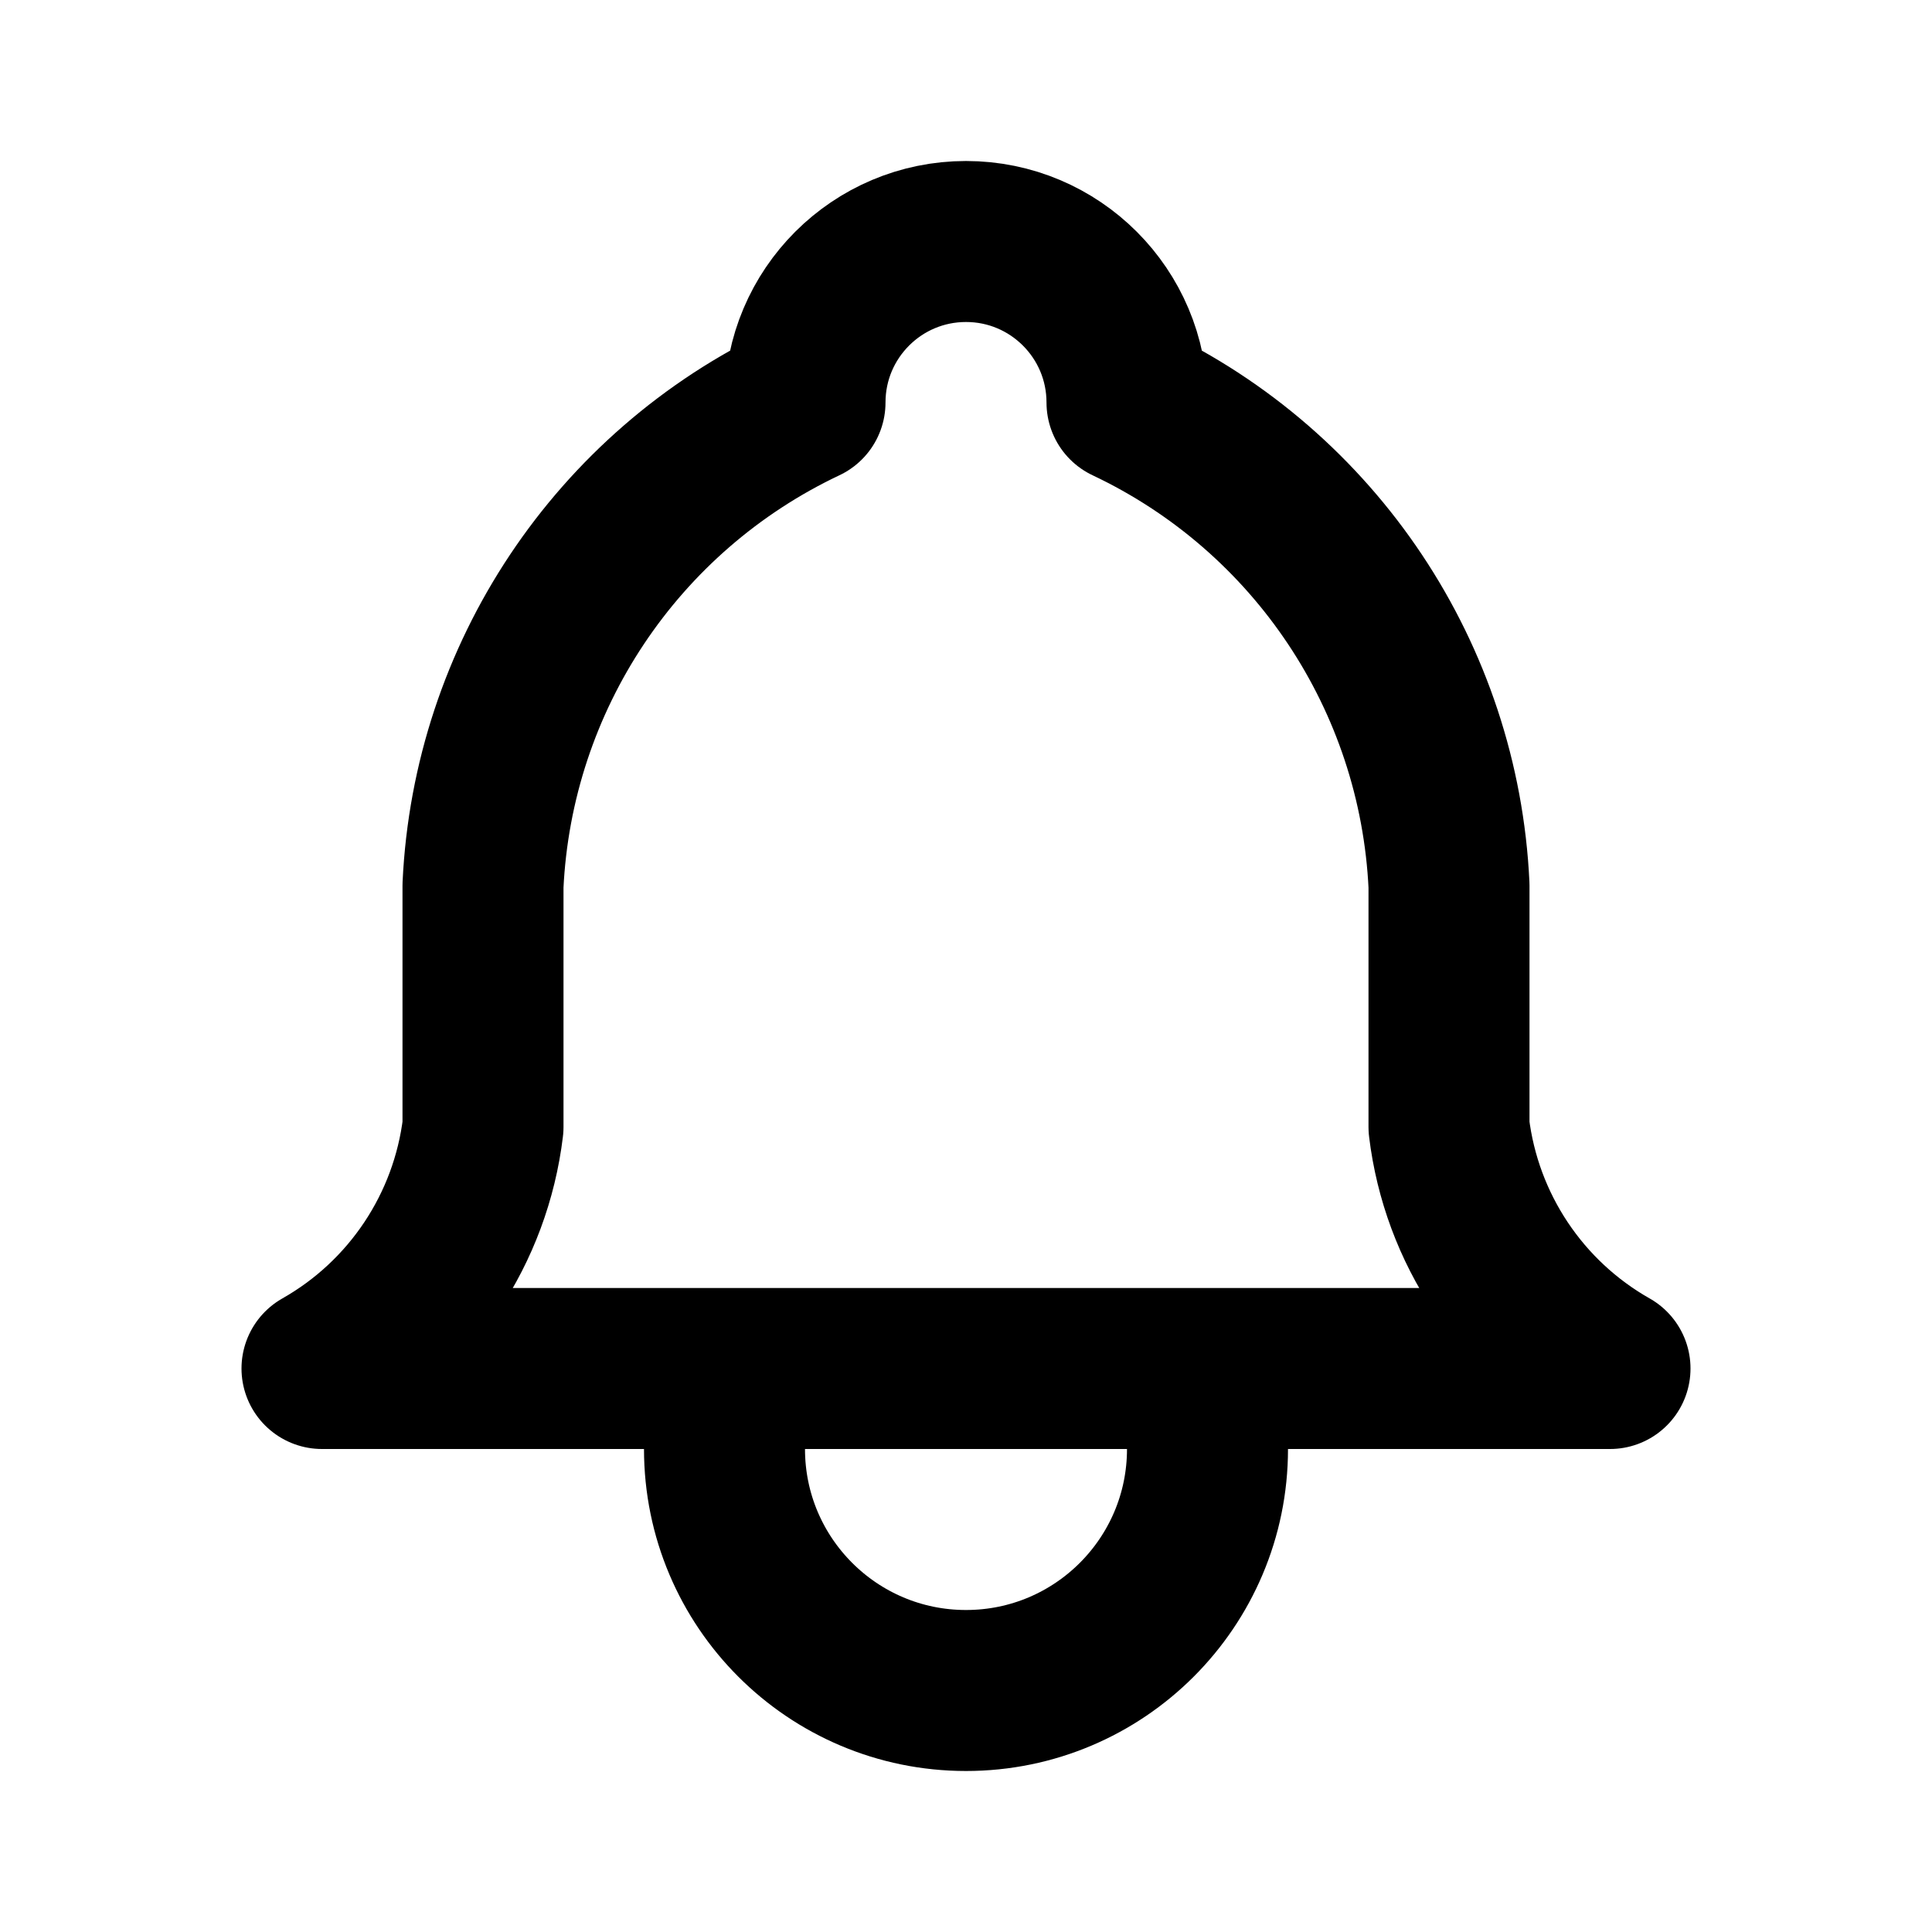
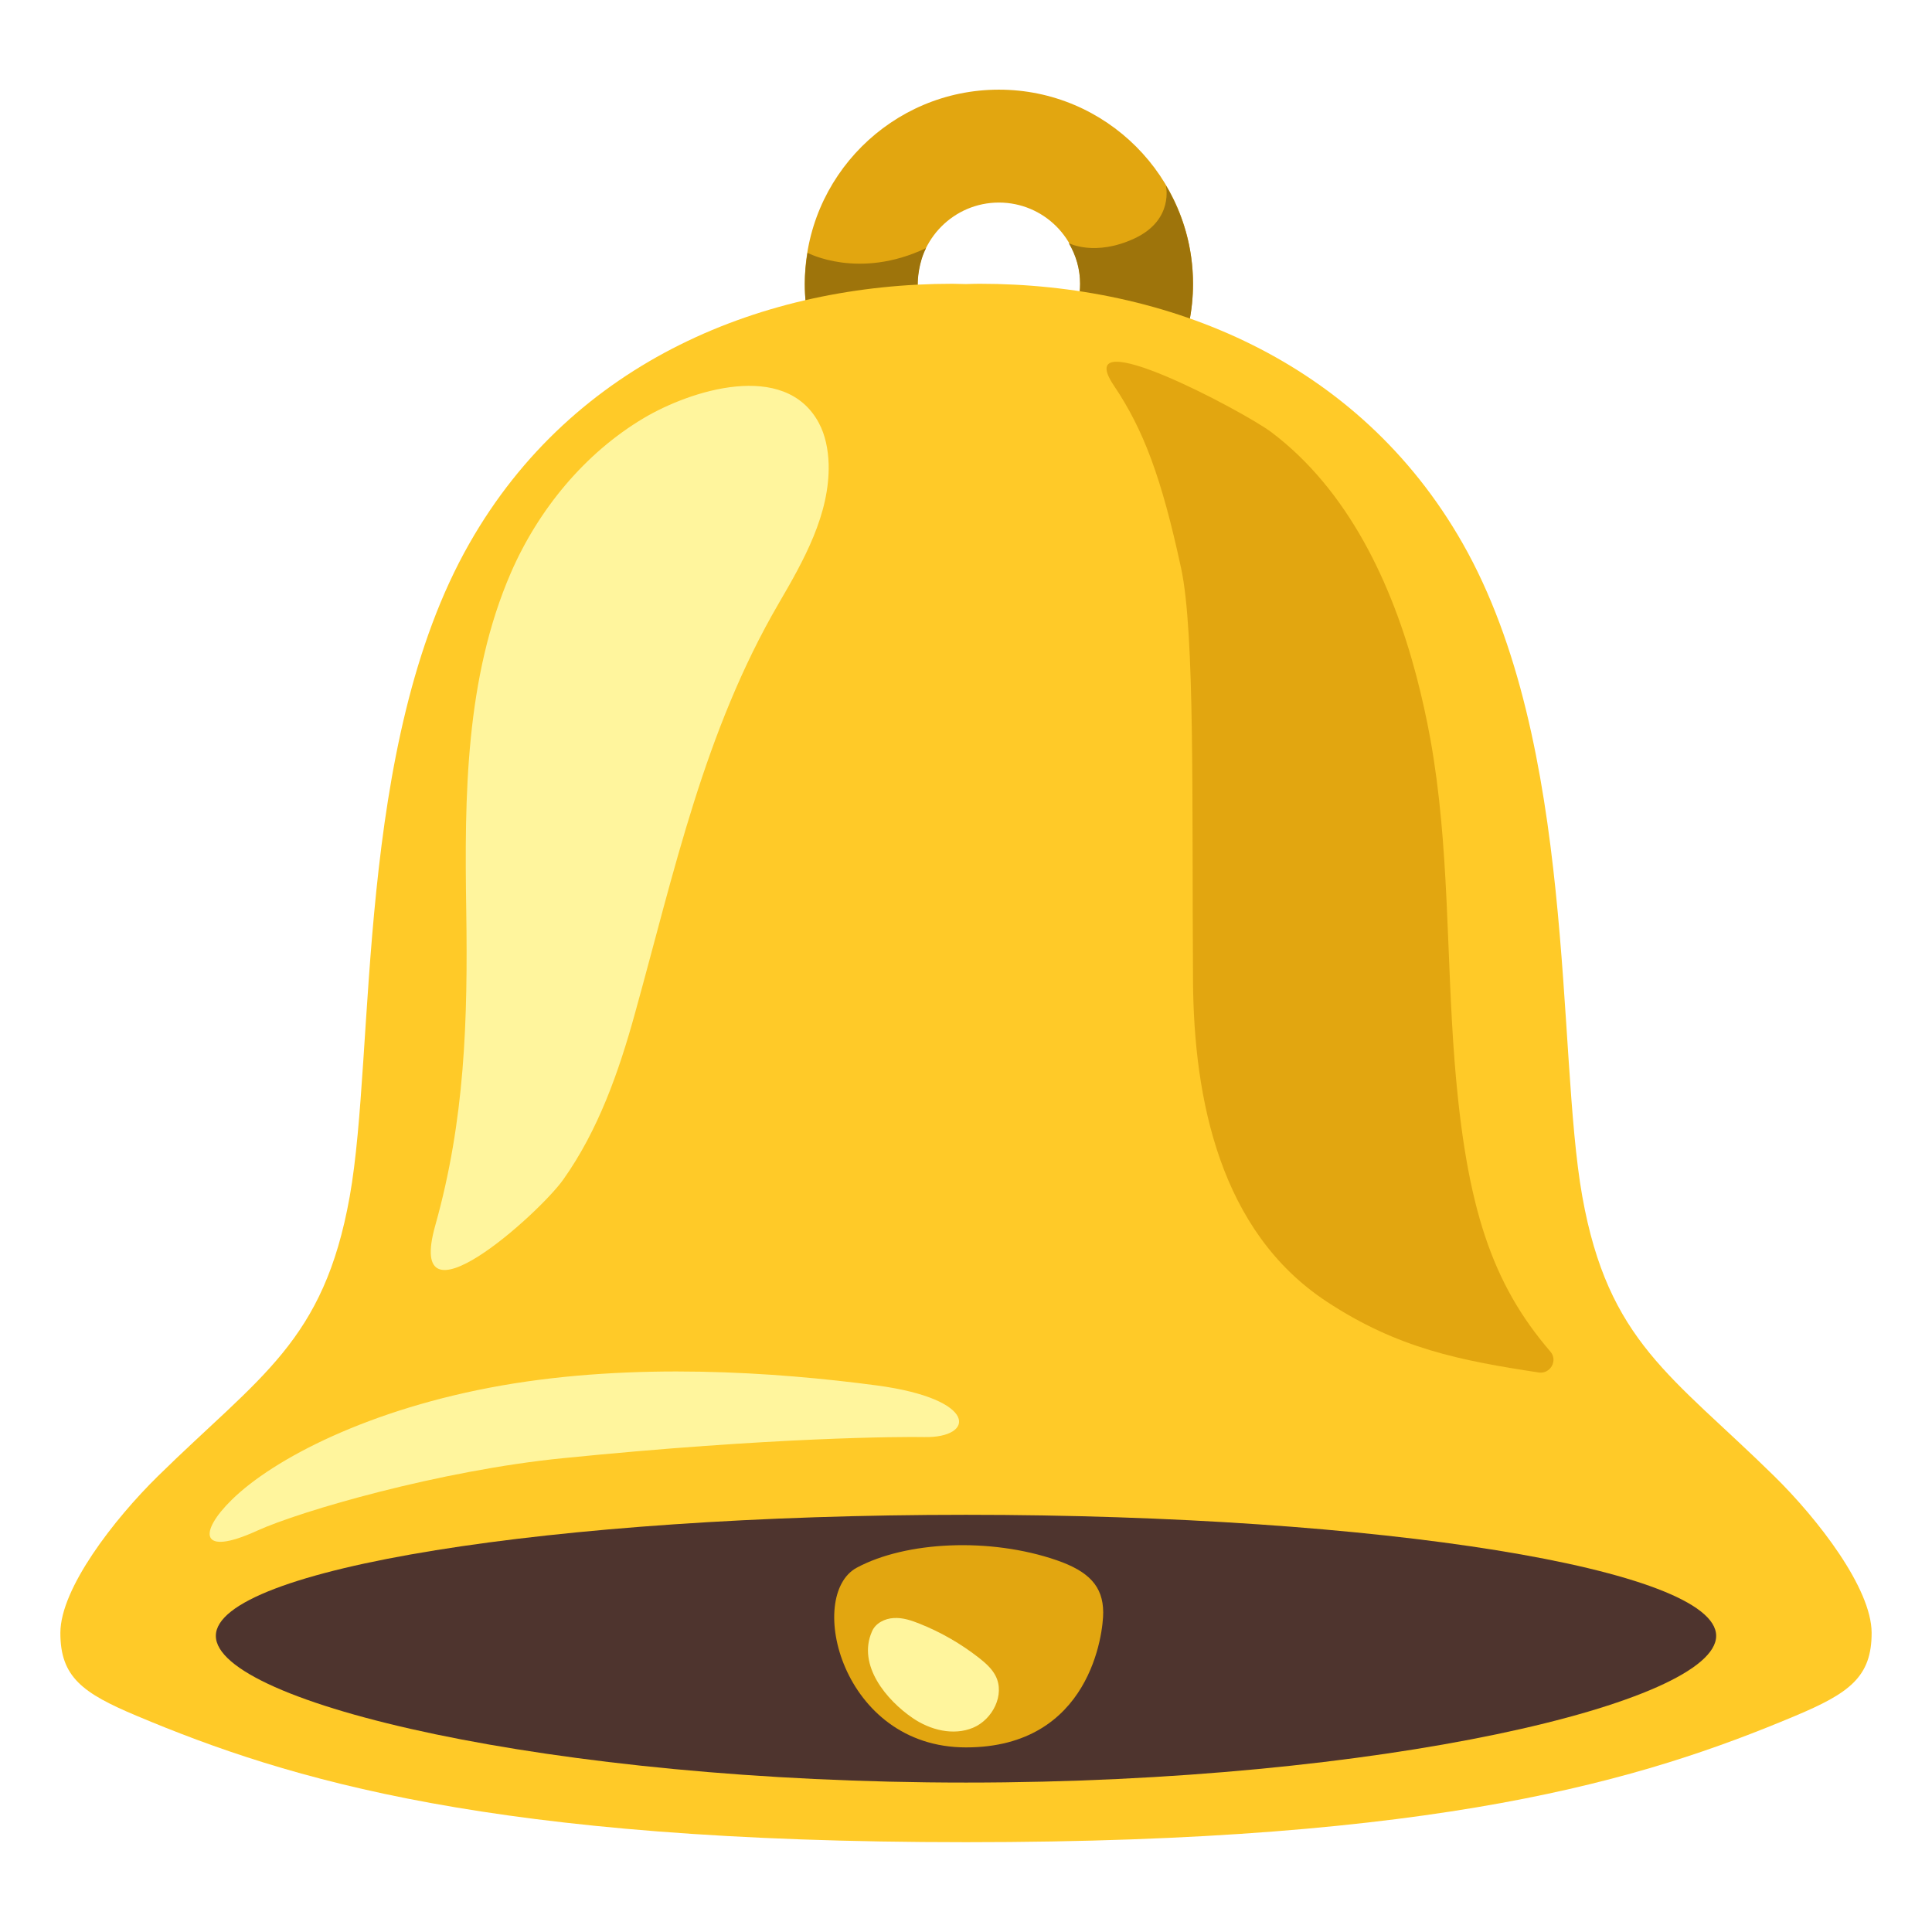
- <svg xmlns="http://www.w3.org/2000/svg" width="20" height="20" viewBox="0 0 24 24">
-   <path fill="none" stroke="currentColor" stroke-linecap="round" stroke-linejoin="round" stroke-width="2" d="M10 5a2 2 0 1 1 4 0a7 7 0 0 1 4 6v3a4 4 0 0 0 2 3H4a4 4 0 0 0 2-3v-3a7 7 0 0 1 4-6M9 17v1a3 3 0 0 0 6 0v-1" />
+ <svg xmlns="http://www.w3.org/2000/svg" width="128" height="128" viewBox="0 0 128 128">
+   <path fill="#E2A610" d="M53.32 18.8c0-7.09 5.77-12.86 12.86-12.86s12.86 5.77 12.86 12.86s-5.77 12.86-12.86 12.86S53.32 25.9 53.32 18.8zm7.48 0c0 2.97 2.41 5.38 5.38 5.38c2.97 0 5.38-2.41 5.38-5.38c0-2.97-2.41-5.38-5.38-5.38c-2.97 0-5.38 2.42-5.38 5.38z" />
+   <path fill="#9E740B" d="M77.24 12.28s.57 2.27-2.06 3.51c-2.63 1.23-4.37.32-4.37.32c.47.8.75 1.71.75 2.7c0 2.97-2.41 5.38-5.38 5.38c-2.97 0-5.38-2.41-5.38-5.38c0-.3.07-1.43.55-2.37c-4.46 2.12-7.85.31-7.85.31c-.11.67-.18 1.36-.18 2.06c0 7.09 5.77 12.86 12.86 12.86S79.04 25.9 79.04 18.8c0-2.38-.66-4.61-1.8-6.52z" />
+   <path fill="#FFCA28" d="M10.46 97.8c6.77-6.65 10.99-8.89 12.71-18.53c1.72-9.64.34-29.95 7.92-43.25C38.01 23.84 50.71 18.8 63.1 18.8c.3 0 .6.02.9.02c.3-.01.6-.02.9-.02c12.39 0 25.09 5.04 32.01 17.21c7.57 13.31 6.2 33.62 7.92 43.25c1.72 9.64 5.94 11.88 12.71 18.53c2.92 2.87 6.45 7.44 6.46 10.38c.01 2.94-1.49 4.01-5.06 5.51c-10.1 4.25-23.6 8.37-54.94 8.37s-44.84-4.12-54.94-8.37c-3.57-1.5-5.07-2.56-5.06-5.51c.01-2.93 3.54-7.5 6.46-10.37z" />
+   <path fill="#4E342E" d="M113.7 108.38c0-4.43-22.25-8.02-49.7-8.02s-49.7 3.59-49.7 8.02s22.25 9.72 49.7 9.72s49.7-5.29 49.7-9.72z" />
+   <path fill="#E2A610" d="M93.84 44.79c.37 1.41.68 2.82.93 4.2c1.27 7.06 1.04 14.3 1.61 21.45c.77 9.57 2.47 14.61 6.34 19.11c.51.59-.01 1.5-.78 1.38c-5.17-.79-9.32-1.58-14.05-4.7c-7.06-4.65-8.8-13.4-8.85-21.26c-.08-11.7.14-23.03-.79-27.33c-1.29-5.99-2.49-9.18-4.45-12.09c-2.99-4.44 8.62 1.72 10.44 3.09c5.07 3.83 7.98 9.99 9.6 16.15z" />
+   <path fill="#FFF59D" d="M30.89 60.32c-.12-7.58-.06-15.42 2.96-22.38c1.81-4.16 4.88-7.91 8.8-10.24c3.08-1.83 9.34-3.85 11.59.3c.45.83.63 1.8.66 2.75c.08 3.31-1.64 6.37-3.31 9.23c-4.94 8.48-6.91 17.75-9.52 27.15c-1.07 3.88-2.43 7.75-4.76 11.03c-1.6 2.25-10.51 10.25-8.47 3.02C30.8 74.19 31 67.6 30.89 60.32z" />
+   <path fill="#E2A610" d="M73.09 106.82c-.01-1.72-.94-2.71-3.08-3.45c-4.44-1.53-10-1.25-13.24.49c-3.4 1.82-1.04 11.91 7.23 11.91s9.1-7.64 9.09-8.95z" />
+   <path fill="#FFF59D" d="M33.25 91.79c-8.78 1.54-15.14 4.87-17.89 7.57c-2.18 2.13-2.18 3.81 1.66 2.06c2.89-1.32 12.15-4 20.26-4.81c13.93-1.4 22.53-1.43 23.96-1.4c3.35.07 3.63-2.51-3.14-3.42c-6.77-.9-16.07-1.53-24.85 0zm27.21 22.03c1.16.8 2.7 1.19 4 .65c1.3-.54 2.14-2.19 1.5-3.44c-.25-.49-.68-.86-1.11-1.2c-1.19-.93-2.51-1.69-3.91-2.25c-.55-.22-1.13-.42-1.73-.38c-.59.03-1.21.34-1.44.89c-.99 2.25.99 4.57 2.69 5.73z" />
</svg>
